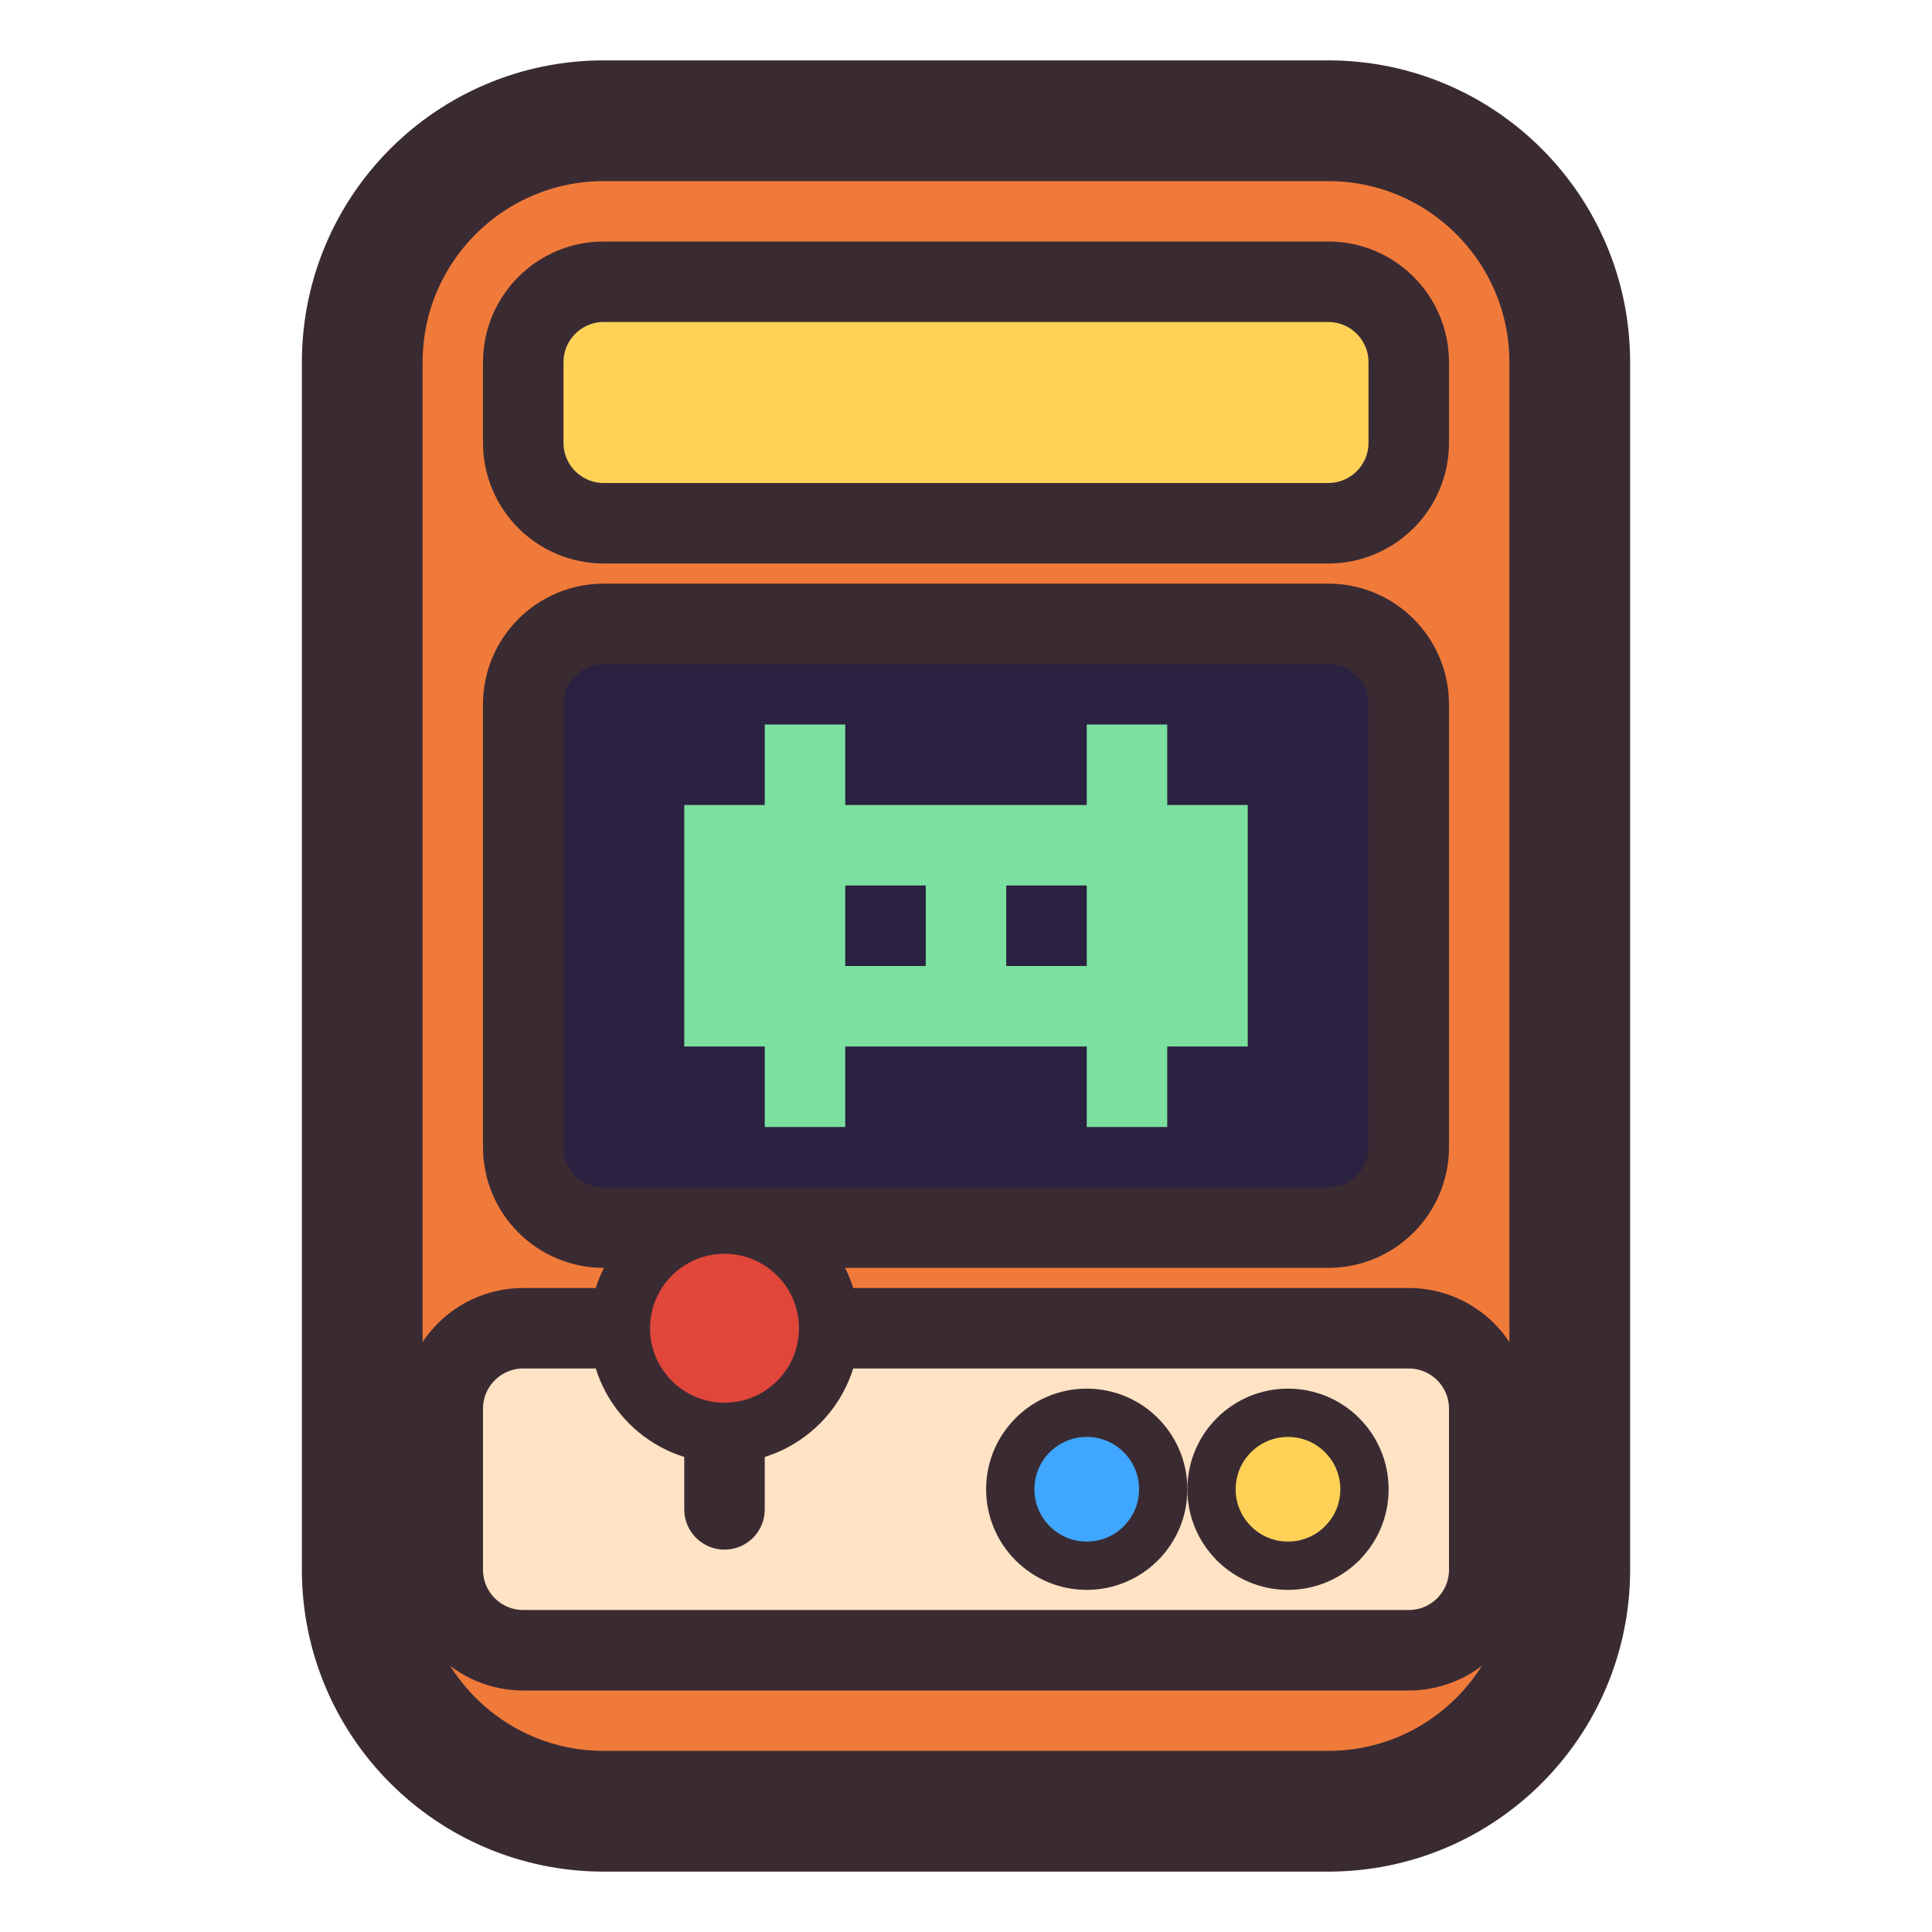
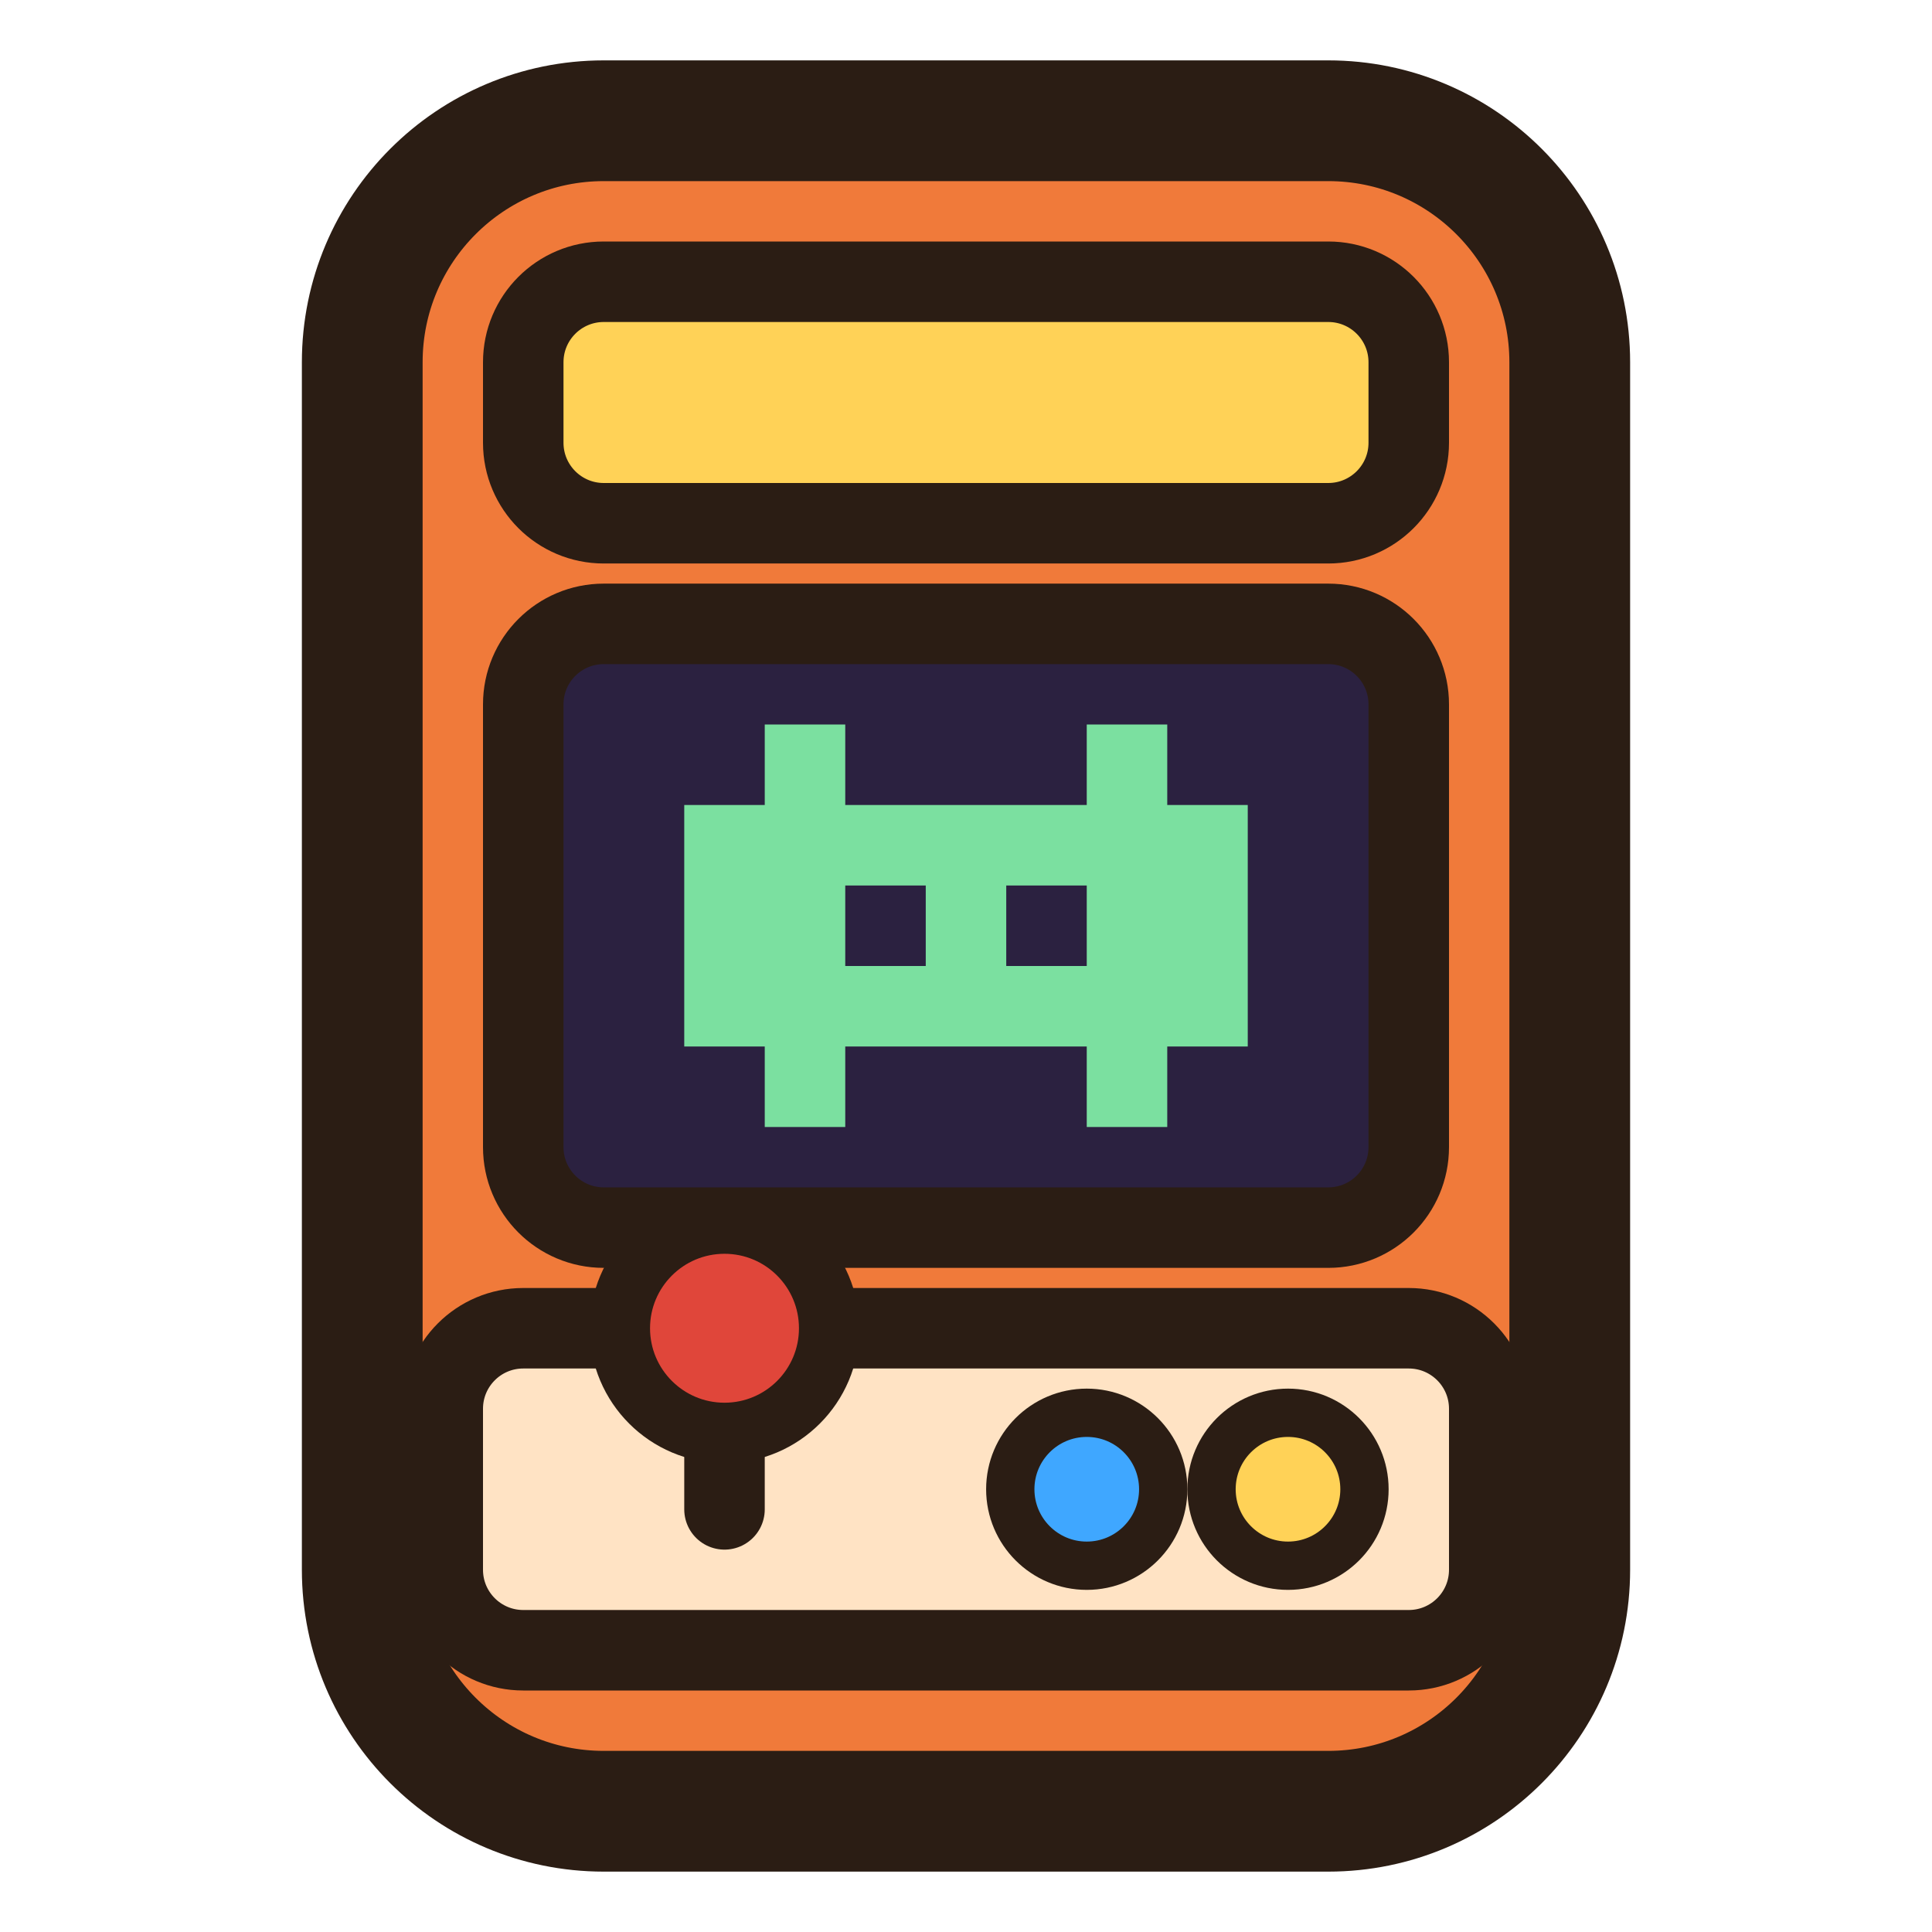
<svg xmlns="http://www.w3.org/2000/svg" width="64" height="64" viewBox="0 0 48 48">
-   <rect x="9" y="3" width="30" height="42" rx="6" fill="#f07a3a" stroke="#3a2b33" stroke-width="3" />
-   <rect x="13" y="7" width="22" height="6" rx="2" fill="#ffd257" stroke="#3a2b33" stroke-width="2" />
-   <rect x="13" y="15.5" width="22" height="15" rx="2" fill="#2b2140" stroke="#3a2b33" stroke-width="2" />
+   <rect x="9" y="3" width="30" height="42" rx="6" fill="#f07a3a" stroke="#2b1d14" stroke-width="3" />
+   <rect x="13" y="7" width="22" height="6" rx="2" fill="#ffd257" stroke="#2b1d14" stroke-width="2" />
+   <rect x="13" y="15.5" width="22" height="15" rx="2" fill="#2b2140" stroke="#2b1d14" stroke-width="2" />
  <path d="M19 18h2v2h-2zM27 18h2v2h-2zM17 20h14v2H17zM17 22h4v2h-4zM23 22h2v2h-2zM27 22h4v2h-4zM17 24h14v2H17zM19 26h2v2h-2zM27 26h2v2h-2z" fill="#7be0a0" />
-   <rect x="11" y="33" width="26" height="8" rx="2" fill="#ffe3c4" stroke="#3a2b33" stroke-width="2" />
-   <path d="M18 37.5v-4" stroke="#3a2b33" stroke-width="2" stroke-linecap="round" />
-   <circle cx="18" cy="33" r="2.6" fill="#e0463a" stroke="#3a2b33" stroke-width="1.5" />
-   <circle cx="27" cy="37" r="1.9" fill="#3fa7ff" stroke="#3a2b33" stroke-width="1.2" />
-   <circle cx="32" cy="37" r="1.9" fill="#ffd257" stroke="#3a2b33" stroke-width="1.2" />
+   <rect x="11" y="33" width="26" height="8" rx="2" fill="#ffe3c4" stroke="#2b1d14" stroke-width="2" />
+   <path d="M18 37.5v-4" stroke="#2b1d14" stroke-width="2" stroke-linecap="round" />
+   <circle cx="18" cy="33" r="2.6" fill="#e0463a" stroke="#2b1d14" stroke-width="1.5" />
+   <circle cx="27" cy="37" r="1.9" fill="#3fa7ff" stroke="#2b1d14" stroke-width="1.2" />
+   <circle cx="32" cy="37" r="1.9" fill="#ffd257" stroke="#2b1d14" stroke-width="1.2" />
</svg>
